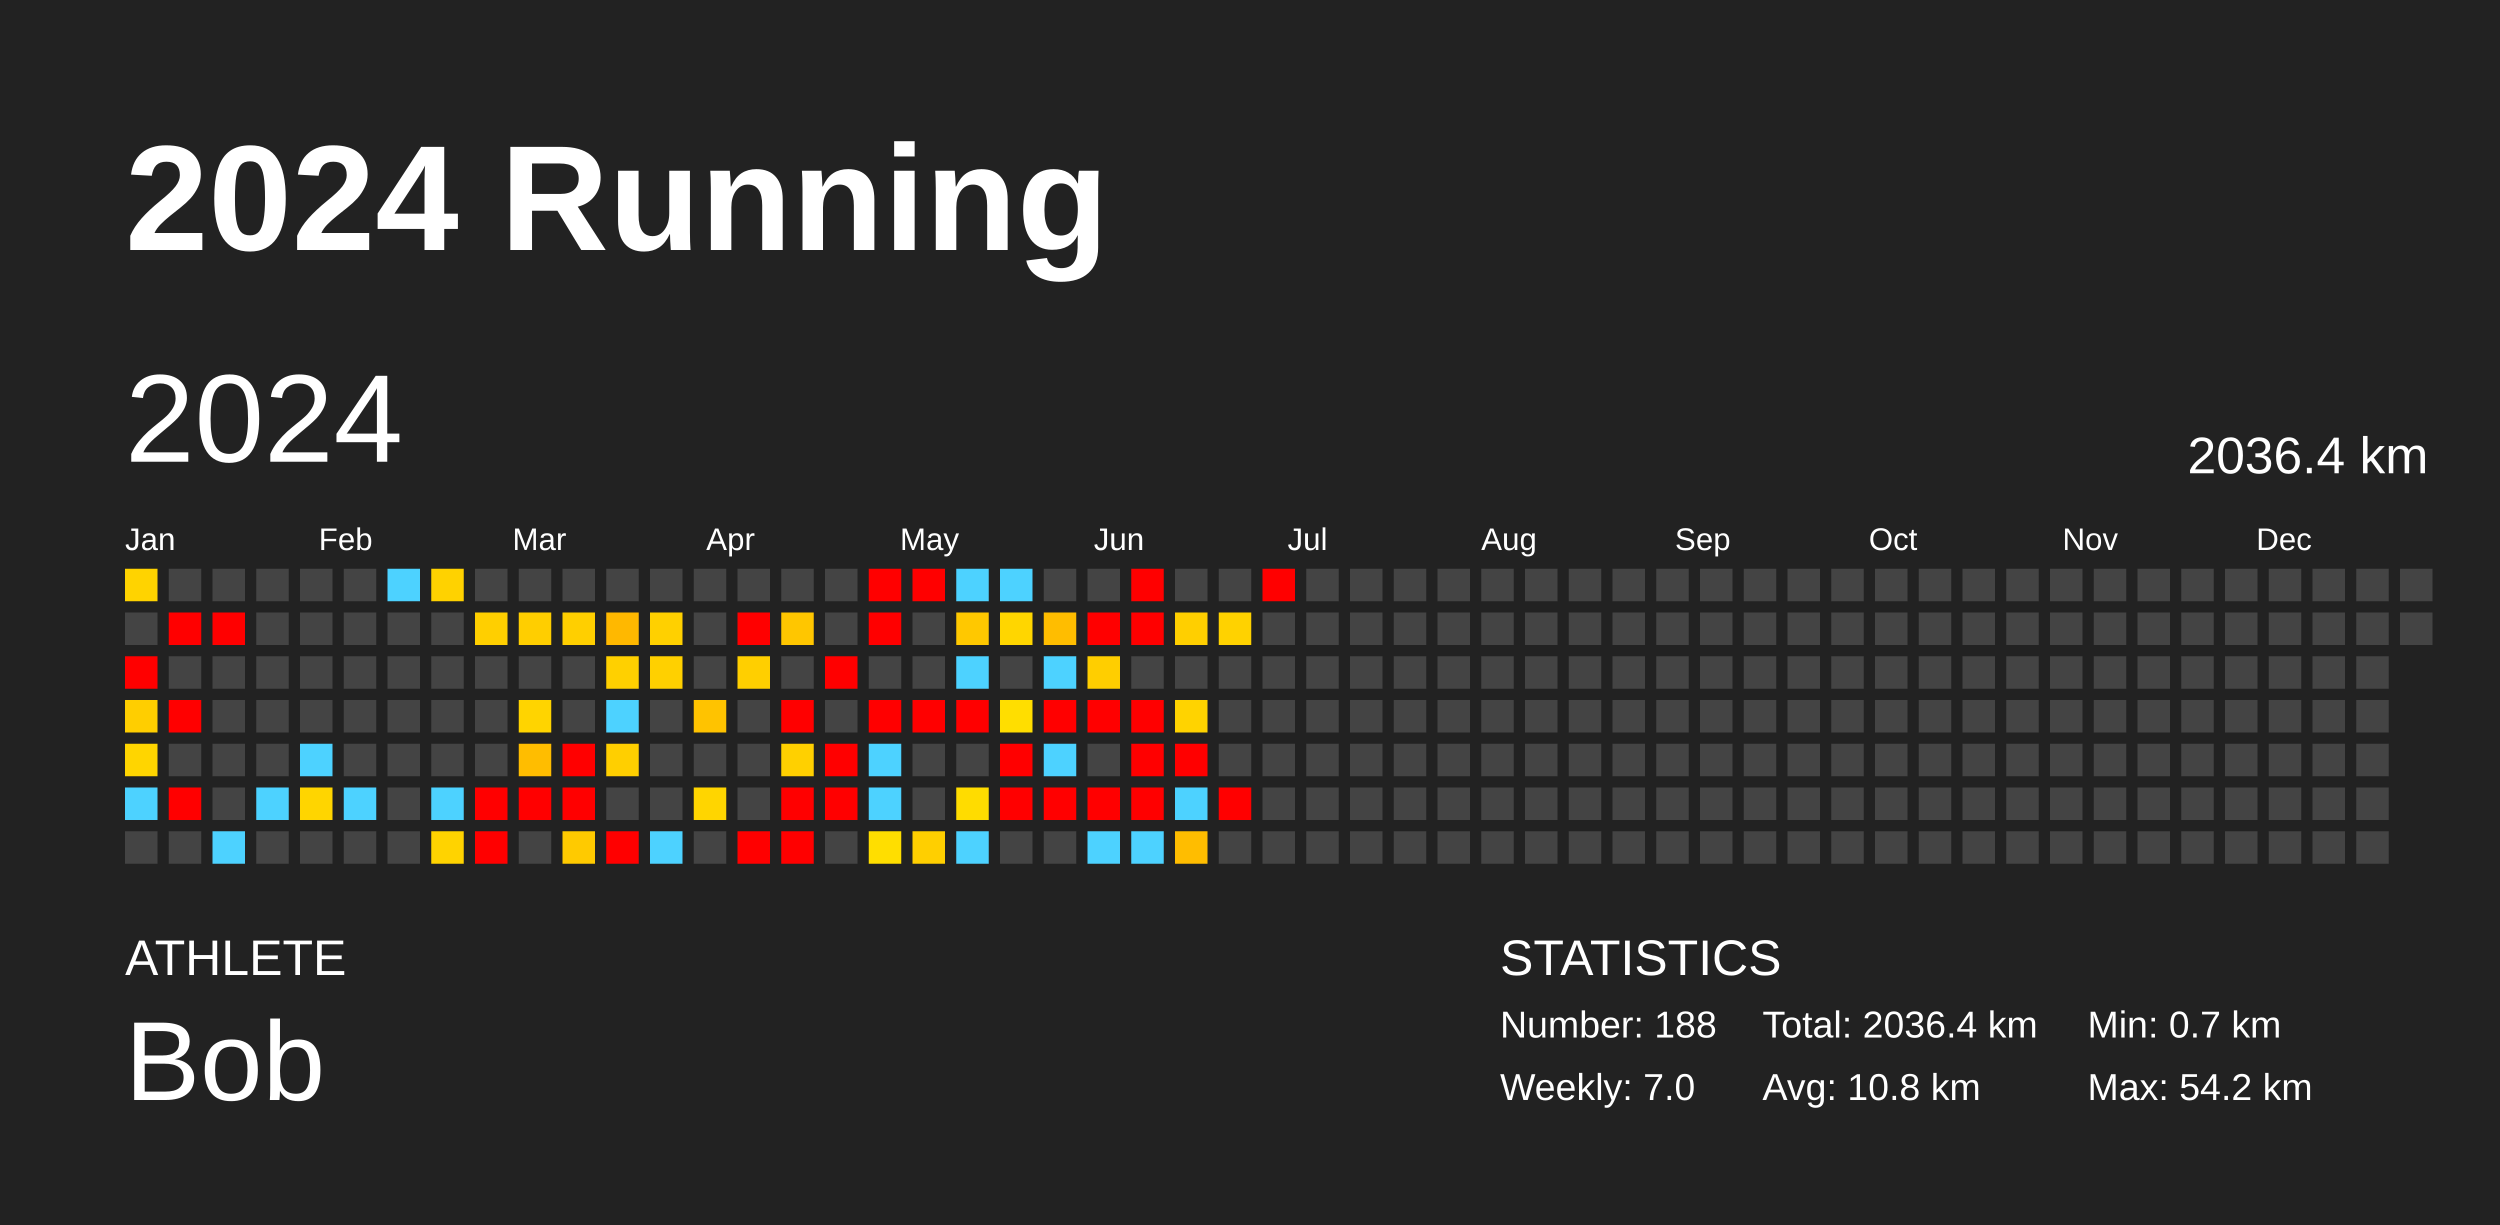
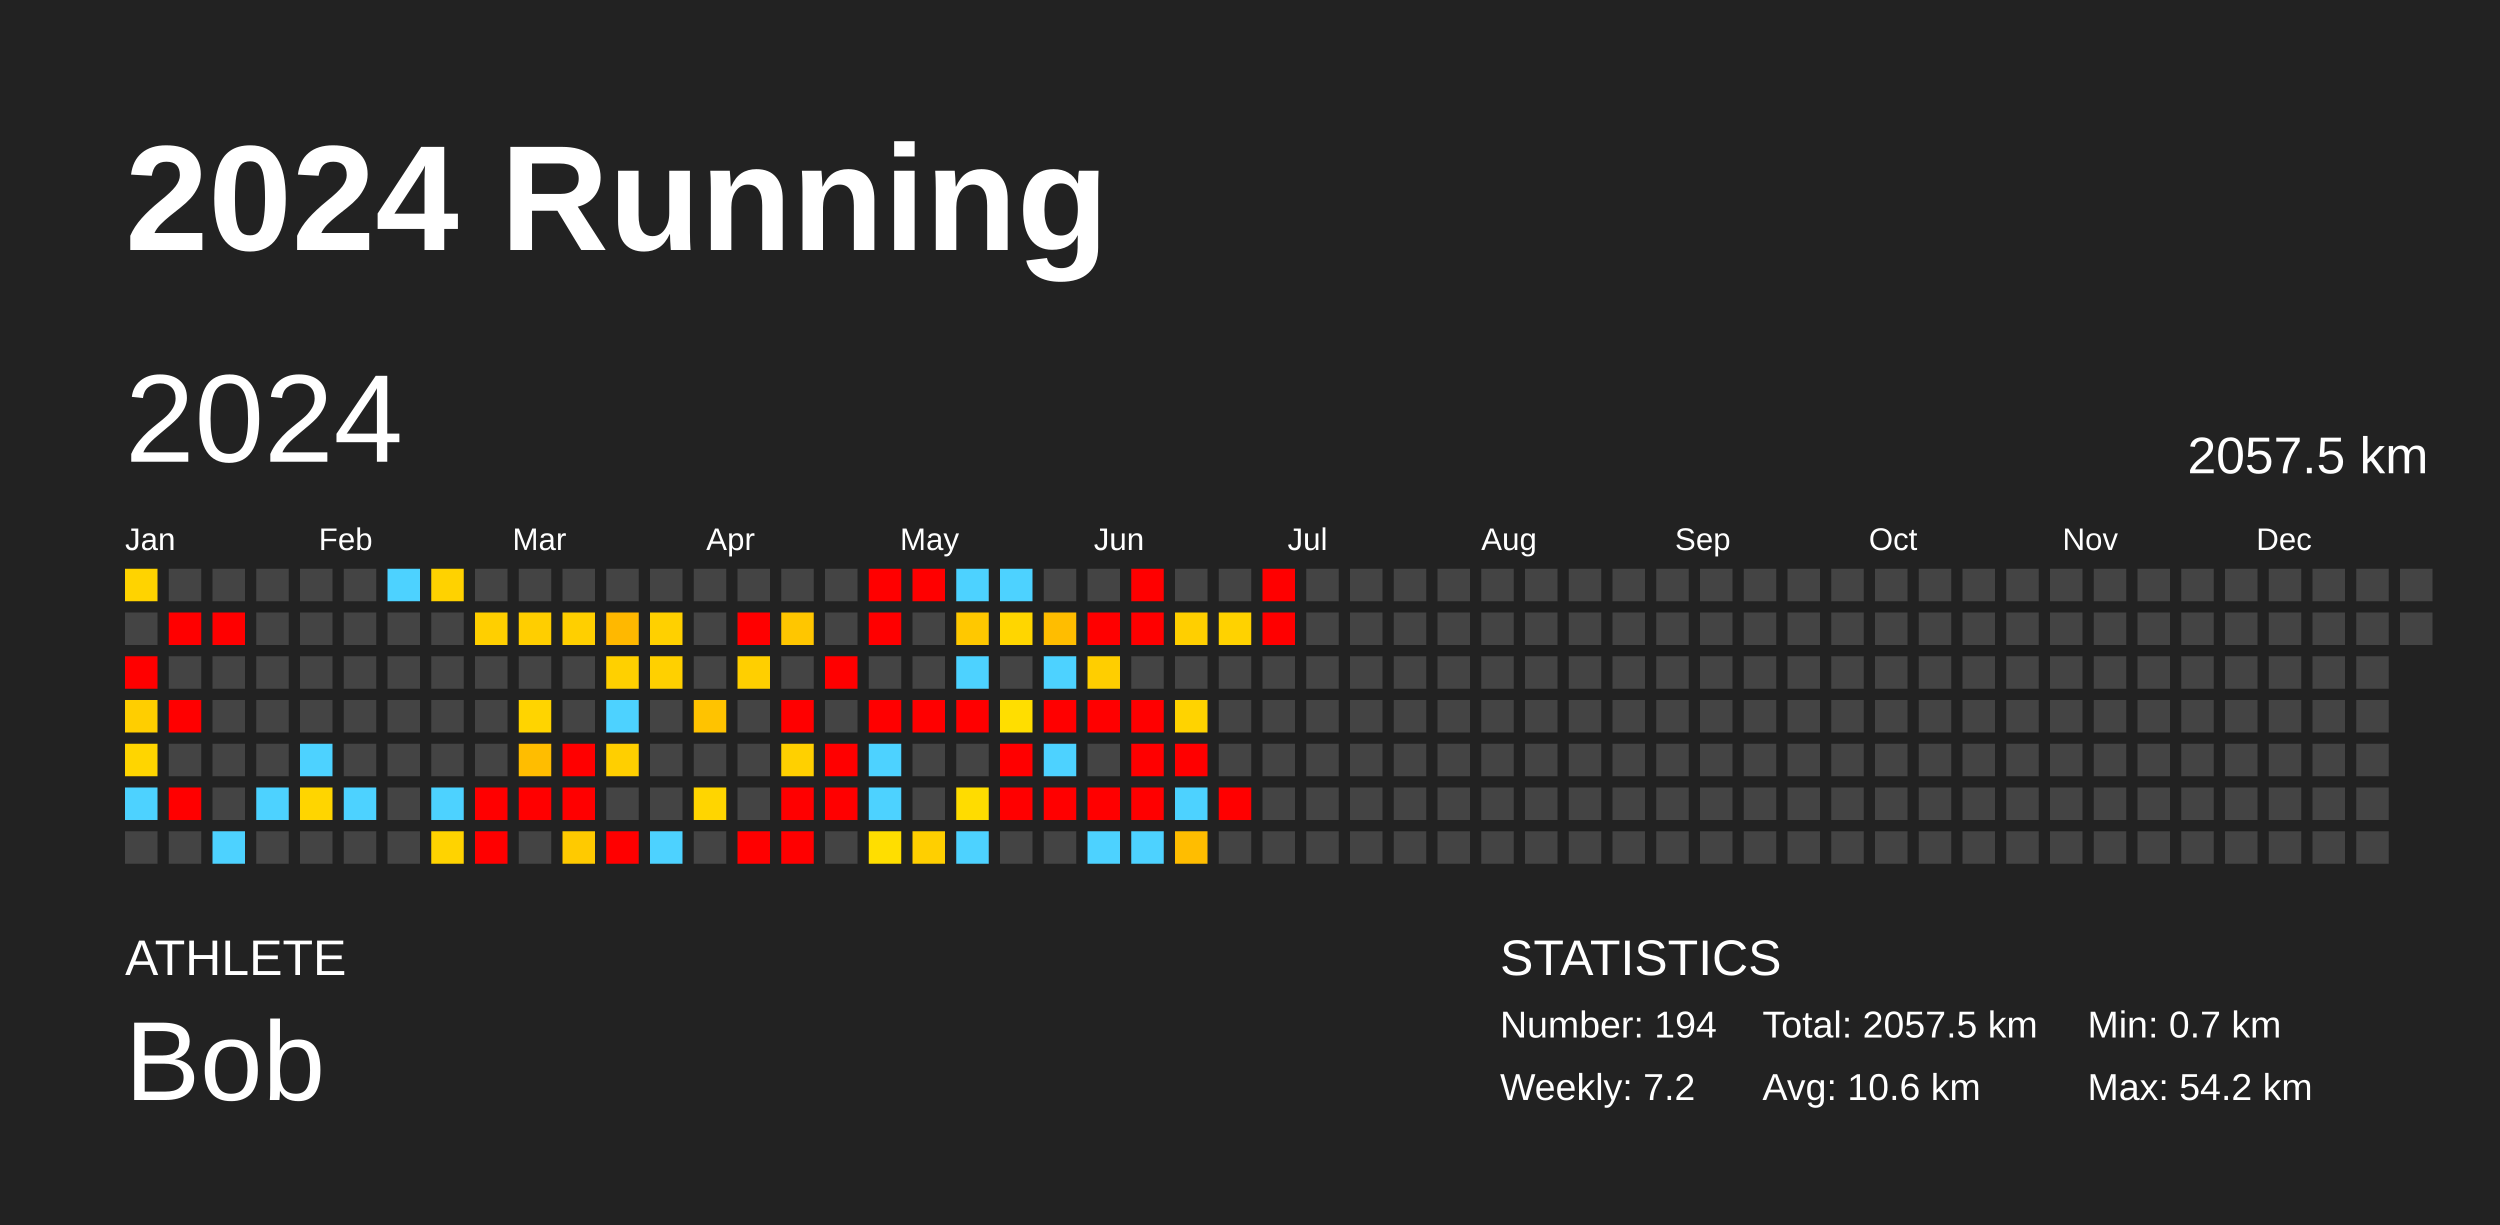
<svg xmlns="http://www.w3.org/2000/svg" baseProfile="full" height="98mm" version="1.1" viewBox="0,0,200,98" width="200mm">
  <defs />
  <rect fill="#222222" height="98" width="200" x="0" y="0" />
  <text fill="#FFFFFF" style="font-size:12px; font-family:Arial; font-weight:bold;" x="10" y="20">2024 Running</text>
  <text fill="#FFFFFF" style="font-size:4px; font-family:Arial" x="10" y="78">ATHLETE</text>
  <text fill="#FFFFFF" style="font-size:9px; font-family:Arial" x="10" y="88">Bob</text>
  <text fill="#FFFFFF" style="font-size:4px; font-family:Arial" x="120" y="78">STATISTICS</text>
-   <text fill="#FFFFFF" style="font-size:3px; font-family:Arial" x="120" y="83">Number: 188</text>
-   <text fill="#FFFFFF" style="font-size:3px; font-family:Arial" x="120" y="88">Weekly: 7.0</text>
-   <text fill="#FFFFFF" style="font-size:3px; font-family:Arial" x="141" y="83">Total: 2036.4 km</text>
-   <text fill="#FFFFFF" style="font-size:3px; font-family:Arial" x="141" y="88">Avg: 10.8 km</text>
+   <text fill="#FFFFFF" style="font-size:3px; font-family:Arial" x="120" y="83">Number: 194</text>
+   <text fill="#FFFFFF" style="font-size:3px; font-family:Arial" x="120" y="88">Weekly: 7.2</text>
+   <text fill="#FFFFFF" style="font-size:3px; font-family:Arial" x="141" y="83">Total: 2057.5 km</text>
+   <text fill="#FFFFFF" style="font-size:3px; font-family:Arial" x="141" y="88">Avg: 10.6 km</text>
  <text fill="#FFFFFF" style="font-size:3px; font-family:Arial" x="167" y="83">Min: 0.7 km</text>
  <text fill="#FFFFFF" style="font-size:3px; font-family:Arial" x="167" y="88">Max: 54.2 km</text>
  <text dominant-baseline="hanging" fill="#FFFFFF" style="font-size:10.0px; font-family:Arial;" x="10" y="30">2024</text>
-   <text dominant-baseline="hanging" fill="#FFFFFF" style="font-size:4.125px; font-family:Arial;" x="175" y="35">2036.4 km</text>
+   <text dominant-baseline="hanging" fill="#FFFFFF" style="font-size:4.125px; font-family:Arial;" x="175" y="35">2057.5 km</text>
  <text fill="#FFFFFF" style="font-size:2.5px; font-family:Arial" x="10.0" y="44">Jan</text>
  <text fill="#FFFFFF" style="font-size:2.5px; font-family:Arial" x="25.5" y="44">Feb</text>
  <text fill="#FFFFFF" style="font-size:2.5px; font-family:Arial" x="41.0" y="44">Mar</text>
  <text fill="#FFFFFF" style="font-size:2.5px; font-family:Arial" x="56.5" y="44">Apr</text>
  <text fill="#FFFFFF" style="font-size:2.5px; font-family:Arial" x="72.0" y="44">May</text>
  <text fill="#FFFFFF" style="font-size:2.5px; font-family:Arial" x="87.5" y="44">Jun</text>
  <text fill="#FFFFFF" style="font-size:2.5px; font-family:Arial" x="103.0" y="44">Jul</text>
  <text fill="#FFFFFF" style="font-size:2.5px; font-family:Arial" x="118.5" y="44">Aug</text>
  <text fill="#FFFFFF" style="font-size:2.5px; font-family:Arial" x="134.0" y="44">Sep</text>
  <text fill="#FFFFFF" style="font-size:2.5px; font-family:Arial" x="149.5" y="44">Oct</text>
  <text fill="#FFFFFF" style="font-size:2.5px; font-family:Arial" x="165.0" y="44">Nov</text>
  <text fill="#FFFFFF" style="font-size:2.5px; font-family:Arial" x="180.5" y="44">Dec</text>
  <rect fill="#ffd300" height="2.6" width="2.6" x="10.0" y="45.5" />
  <rect fill="#444444" height="2.6" width="2.6" x="10.0" y="49.0" />
  <rect fill="red" height="2.6" width="2.6" x="10.0" y="52.5" />
  <rect fill="#ffce00" height="2.6" width="2.6" x="10.0" y="56.0" />
  <rect fill="#ffd500" height="2.6" width="2.6" x="10.0" y="59.5" />
  <rect fill="#4dd2ff" height="2.6" width="2.6" x="10.0" y="63.0" />
  <rect fill="#444444" height="2.6" width="2.6" x="10.0" y="66.5" />
  <rect fill="#444444" height="2.6" width="2.6" x="13.5" y="45.5" />
  <rect fill="red" height="2.6" width="2.6" x="13.5" y="49.0" />
  <rect fill="#444444" height="2.6" width="2.6" x="13.5" y="52.5" />
  <rect fill="red" height="2.6" width="2.6" x="13.5" y="56.0" />
  <rect fill="#444444" height="2.6" width="2.6" x="13.5" y="59.5" />
  <rect fill="red" height="2.6" width="2.6" x="13.5" y="63.0" />
  <rect fill="#444444" height="2.6" width="2.6" x="13.5" y="66.5" />
  <rect fill="#444444" height="2.6" width="2.6" x="17.0" y="45.5" />
  <rect fill="red" height="2.6" width="2.6" x="17.0" y="49.0" />
  <rect fill="#444444" height="2.6" width="2.6" x="17.0" y="52.5" />
  <rect fill="#444444" height="2.6" width="2.6" x="17.0" y="56.0" />
  <rect fill="#444444" height="2.6" width="2.6" x="17.0" y="59.5" />
  <rect fill="#444444" height="2.6" width="2.6" x="17.0" y="63.0" />
  <rect fill="#4dd2ff" height="2.6" width="2.6" x="17.0" y="66.5" />
  <rect fill="#444444" height="2.6" width="2.6" x="20.5" y="45.5" />
  <rect fill="#444444" height="2.6" width="2.6" x="20.5" y="49.0" />
  <rect fill="#444444" height="2.6" width="2.6" x="20.5" y="52.5" />
  <rect fill="#444444" height="2.6" width="2.6" x="20.5" y="56.0" />
  <rect fill="#444444" height="2.6" width="2.6" x="20.5" y="59.5" />
  <rect fill="#4dd2ff" height="2.6" width="2.6" x="20.5" y="63.0" />
  <rect fill="#444444" height="2.6" width="2.6" x="20.5" y="66.5" />
  <rect fill="#444444" height="2.6" width="2.6" x="24.0" y="45.5" />
  <rect fill="#444444" height="2.6" width="2.6" x="24.0" y="49.0" />
  <rect fill="#444444" height="2.6" width="2.6" x="24.0" y="52.5" />
  <rect fill="#444444" height="2.6" width="2.6" x="24.0" y="56.0" />
  <rect fill="#4dd2ff" height="2.6" width="2.6" x="24.0" y="59.5" />
  <rect fill="#ffd500" height="2.6" width="2.6" x="24.0" y="63.0" />
  <rect fill="#444444" height="2.6" width="2.6" x="24.0" y="66.5" />
  <rect fill="#444444" height="2.6" width="2.6" x="27.5" y="45.5" />
  <rect fill="#444444" height="2.6" width="2.6" x="27.5" y="49.0" />
  <rect fill="#444444" height="2.6" width="2.6" x="27.5" y="52.5" />
  <rect fill="#444444" height="2.6" width="2.6" x="27.5" y="56.0" />
  <rect fill="#444444" height="2.6" width="2.6" x="27.5" y="59.5" />
  <rect fill="#4dd2ff" height="2.6" width="2.6" x="27.5" y="63.0" />
  <rect fill="#444444" height="2.6" width="2.6" x="27.5" y="66.5" />
  <rect fill="#4dd2ff" height="2.6" width="2.6" x="31.0" y="45.5" />
  <rect fill="#444444" height="2.6" width="2.6" x="31.0" y="49.0" />
  <rect fill="#444444" height="2.6" width="2.6" x="31.0" y="52.5" />
  <rect fill="#444444" height="2.6" width="2.6" x="31.0" y="56.0" />
  <rect fill="#444444" height="2.6" width="2.6" x="31.0" y="59.5" />
  <rect fill="#444444" height="2.6" width="2.6" x="31.0" y="63.0" />
  <rect fill="#444444" height="2.6" width="2.6" x="31.0" y="66.5" />
  <rect fill="#ffd200" height="2.6" width="2.6" x="34.5" y="45.5" />
  <rect fill="#444444" height="2.6" width="2.6" x="34.5" y="49.0" />
  <rect fill="#444444" height="2.6" width="2.6" x="34.5" y="52.5" />
  <rect fill="#444444" height="2.6" width="2.6" x="34.5" y="56.0" />
  <rect fill="#444444" height="2.6" width="2.6" x="34.5" y="59.5" />
  <rect fill="#4dd2ff" height="2.6" width="2.6" x="34.5" y="63.0" />
  <rect fill="#ffd300" height="2.6" width="2.6" x="34.5" y="66.5" />
  <rect fill="#444444" height="2.6" width="2.6" x="38.0" y="45.5" />
  <rect fill="#ffcf00" height="2.6" width="2.6" x="38.0" y="49.0" />
  <rect fill="#444444" height="2.6" width="2.6" x="38.0" y="52.5" />
  <rect fill="#444444" height="2.6" width="2.6" x="38.0" y="56.0" />
  <rect fill="#444444" height="2.6" width="2.6" x="38.0" y="59.5" />
  <rect fill="red" height="2.6" width="2.6" x="38.0" y="63.0" />
  <rect fill="red" height="2.6" width="2.6" x="38.0" y="66.5" />
  <rect fill="#444444" height="2.6" width="2.6" x="41.5" y="45.5" />
  <rect fill="#ffce00" height="2.6" width="2.6" x="41.5" y="49.0" />
  <rect fill="#444444" height="2.6" width="2.6" x="41.5" y="52.5" />
  <rect fill="#ffd400" height="2.6" width="2.6" x="41.5" y="56.0" />
  <rect fill="#ffbd00" height="2.6" width="2.6" x="41.5" y="59.5" />
  <rect fill="red" height="2.6" width="2.6" x="41.5" y="63.0" />
  <rect fill="#444444" height="2.6" width="2.6" x="41.5" y="66.5" />
  <rect fill="#444444" height="2.6" width="2.6" x="45.0" y="45.5" />
  <rect fill="#ffcf00" height="2.6" width="2.6" x="45.0" y="49.0" />
  <rect fill="#444444" height="2.6" width="2.6" x="45.0" y="52.5" />
  <rect fill="#444444" height="2.6" width="2.6" x="45.0" y="56.0" />
  <rect fill="red" height="2.6" width="2.6" x="45.0" y="59.5" />
  <rect fill="red" height="2.6" width="2.6" x="45.0" y="63.0" />
  <rect fill="#ffca00" height="2.6" width="2.6" x="45.0" y="66.5" />
  <rect fill="#444444" height="2.6" width="2.6" x="48.5" y="45.5" />
  <rect fill="#ffb800" height="2.6" width="2.6" x="48.5" y="49.0" />
  <rect fill="#ffd000" height="2.6" width="2.6" x="48.5" y="52.5" />
  <rect fill="#4dd2ff" height="2.6" width="2.6" x="48.5" y="56.0" />
  <rect fill="#ffcf00" height="2.6" width="2.6" x="48.5" y="59.5" />
  <rect fill="#444444" height="2.6" width="2.6" x="48.5" y="63.0" />
  <rect fill="red" height="2.6" width="2.6" x="48.5" y="66.5" />
  <rect fill="#444444" height="2.6" width="2.6" x="52.0" y="45.5" />
  <rect fill="#ffd000" height="2.6" width="2.6" x="52.0" y="49.0" />
  <rect fill="#ffd000" height="2.6" width="2.6" x="52.0" y="52.5" />
  <rect fill="#444444" height="2.6" width="2.6" x="52.0" y="56.0" />
  <rect fill="#444444" height="2.6" width="2.6" x="52.0" y="59.5" />
  <rect fill="#444444" height="2.6" width="2.6" x="52.0" y="63.0" />
  <rect fill="#4dd2ff" height="2.6" width="2.6" x="52.0" y="66.5" />
  <rect fill="#444444" height="2.6" width="2.6" x="55.5" y="45.5" />
  <rect fill="#444444" height="2.6" width="2.6" x="55.5" y="49.0" />
  <rect fill="#444444" height="2.6" width="2.6" x="55.5" y="52.5" />
  <rect fill="#ffc300" height="2.6" width="2.6" x="55.5" y="56.0" />
  <rect fill="#444444" height="2.6" width="2.6" x="55.5" y="59.5" />
  <rect fill="#ffd500" height="2.6" width="2.6" x="55.5" y="63.0" />
  <rect fill="#444444" height="2.6" width="2.6" x="55.5" y="66.5" />
  <rect fill="#444444" height="2.6" width="2.6" x="59.0" y="45.5" />
  <rect fill="red" height="2.6" width="2.6" x="59.0" y="49.0" />
  <rect fill="#ffcf00" height="2.6" width="2.6" x="59.0" y="52.5" />
  <rect fill="#444444" height="2.6" width="2.6" x="59.0" y="56.0" />
  <rect fill="#444444" height="2.6" width="2.6" x="59.0" y="59.5" />
  <rect fill="#444444" height="2.6" width="2.6" x="59.0" y="63.0" />
  <rect fill="red" height="2.6" width="2.6" x="59.0" y="66.5" />
  <rect fill="#444444" height="2.6" width="2.6" x="62.5" y="45.5" />
  <rect fill="#ffc600" height="2.6" width="2.6" x="62.5" y="49.0" />
  <rect fill="#444444" height="2.6" width="2.6" x="62.5" y="52.5" />
  <rect fill="red" height="2.6" width="2.6" x="62.5" y="56.0" />
  <rect fill="#ffd000" height="2.6" width="2.6" x="62.5" y="59.5" />
  <rect fill="red" height="2.6" width="2.6" x="62.5" y="63.0" />
  <rect fill="red" height="2.6" width="2.6" x="62.5" y="66.5" />
  <rect fill="#444444" height="2.6" width="2.6" x="66.0" y="45.5" />
  <rect fill="#444444" height="2.6" width="2.6" x="66.0" y="49.0" />
  <rect fill="red" height="2.6" width="2.6" x="66.0" y="52.5" />
  <rect fill="#444444" height="2.6" width="2.6" x="66.0" y="56.0" />
  <rect fill="red" height="2.6" width="2.6" x="66.0" y="59.5" />
  <rect fill="red" height="2.6" width="2.6" x="66.0" y="63.0" />
  <rect fill="#444444" height="2.6" width="2.6" x="66.0" y="66.5" />
  <rect fill="red" height="2.6" width="2.6" x="69.5" y="45.5" />
  <rect fill="red" height="2.6" width="2.6" x="69.5" y="49.0" />
  <rect fill="#444444" height="2.6" width="2.6" x="69.5" y="52.5" />
  <rect fill="red" height="2.6" width="2.6" x="69.5" y="56.0" />
  <rect fill="#4dd2ff" height="2.6" width="2.6" x="69.5" y="59.5" />
  <rect fill="#4dd2ff" height="2.6" width="2.6" x="69.5" y="63.0" />
  <rect fill="#ffde00" height="2.6" width="2.6" x="69.5" y="66.5" />
  <rect fill="red" height="2.6" width="2.6" x="73.0" y="45.5" />
  <rect fill="#444444" height="2.6" width="2.6" x="73.0" y="49.0" />
  <rect fill="#444444" height="2.6" width="2.6" x="73.0" y="52.5" />
  <rect fill="red" height="2.6" width="2.6" x="73.0" y="56.0" />
  <rect fill="#444444" height="2.6" width="2.6" x="73.0" y="59.5" />
  <rect fill="#444444" height="2.6" width="2.6" x="73.0" y="63.0" />
  <rect fill="#ffcf00" height="2.6" width="2.6" x="73.0" y="66.5" />
  <rect fill="#4dd2ff" height="2.6" width="2.6" x="76.5" y="45.5" />
  <rect fill="#ffc800" height="2.6" width="2.6" x="76.5" y="49.0" />
  <rect fill="#4dd2ff" height="2.6" width="2.6" x="76.5" y="52.5" />
  <rect fill="red" height="2.6" width="2.6" x="76.5" y="56.0" />
  <rect fill="#444444" height="2.6" width="2.6" x="76.5" y="59.5" />
  <rect fill="#ffdc00" height="2.6" width="2.6" x="76.5" y="63.0" />
  <rect fill="#4dd2ff" height="2.6" width="2.6" x="76.5" y="66.5" />
  <rect fill="#4dd2ff" height="2.6" width="2.6" x="80.0" y="45.5" />
  <rect fill="#ffd600" height="2.6" width="2.6" x="80.0" y="49.0" />
  <rect fill="#444444" height="2.6" width="2.6" x="80.0" y="52.5" />
  <rect fill="#ffde00" height="2.6" width="2.6" x="80.0" y="56.0" />
  <rect fill="red" height="2.6" width="2.6" x="80.0" y="59.5" />
  <rect fill="red" height="2.6" width="2.6" x="80.0" y="63.0" />
  <rect fill="#444444" height="2.6" width="2.6" x="80.0" y="66.5" />
  <rect fill="#444444" height="2.6" width="2.6" x="83.5" y="45.5" />
  <rect fill="#ffbd00" height="2.6" width="2.6" x="83.5" y="49.0" />
  <rect fill="#4dd2ff" height="2.6" width="2.6" x="83.5" y="52.5" />
  <rect fill="red" height="2.6" width="2.6" x="83.5" y="56.0" />
  <rect fill="#4dd2ff" height="2.6" width="2.6" x="83.5" y="59.5" />
  <rect fill="red" height="2.6" width="2.6" x="83.5" y="63.0" />
  <rect fill="#444444" height="2.6" width="2.6" x="83.5" y="66.5" />
  <rect fill="#444444" height="2.6" width="2.6" x="87.0" y="45.5" />
  <rect fill="red" height="2.6" width="2.6" x="87.0" y="49.0" />
  <rect fill="#ffce00" height="2.6" width="2.6" x="87.0" y="52.5" />
  <rect fill="red" height="2.6" width="2.6" x="87.0" y="56.0" />
  <rect fill="#444444" height="2.6" width="2.6" x="87.0" y="59.5" />
  <rect fill="red" height="2.6" width="2.6" x="87.0" y="63.0" />
  <rect fill="#4dd2ff" height="2.6" width="2.6" x="87.0" y="66.5" />
  <rect fill="red" height="2.6" width="2.6" x="90.5" y="45.5" />
  <rect fill="red" height="2.6" width="2.6" x="90.5" y="49.0" />
  <rect fill="#444444" height="2.6" width="2.6" x="90.5" y="52.5" />
  <rect fill="red" height="2.6" width="2.6" x="90.5" y="56.0" />
  <rect fill="red" height="2.6" width="2.6" x="90.5" y="59.5" />
  <rect fill="red" height="2.6" width="2.6" x="90.5" y="63.0" />
  <rect fill="#4dd2ff" height="2.6" width="2.6" x="90.5" y="66.5" />
  <rect fill="#444444" height="2.6" width="2.6" x="94.0" y="45.5" />
  <rect fill="#ffcf00" height="2.6" width="2.6" x="94.0" y="49.0" />
  <rect fill="#444444" height="2.6" width="2.6" x="94.0" y="52.5" />
  <rect fill="#ffd300" height="2.6" width="2.6" x="94.0" y="56.0" />
  <rect fill="red" height="2.6" width="2.6" x="94.0" y="59.5" />
  <rect fill="#4dd2ff" height="2.6" width="2.6" x="94.0" y="63.0" />
  <rect fill="#ffbd00" height="2.6" width="2.6" x="94.0" y="66.5" />
  <rect fill="#444444" height="2.6" width="2.6" x="97.5" y="45.5" />
  <rect fill="#ffd200" height="2.6" width="2.6" x="97.5" y="49.0" />
  <rect fill="#444444" height="2.6" width="2.6" x="97.5" y="52.5" />
  <rect fill="#444444" height="2.6" width="2.6" x="97.5" y="56.0" />
  <rect fill="#444444" height="2.6" width="2.6" x="97.5" y="59.5" />
  <rect fill="red" height="2.6" width="2.6" x="97.5" y="63.0" />
  <rect fill="#444444" height="2.6" width="2.6" x="97.5" y="66.5" />
  <rect fill="red" height="2.6" width="2.6" x="101.0" y="45.5" />
-   <rect fill="#444444" height="2.6" width="2.6" x="101.0" y="49.0" />
+   <rect fill="red" height="2.6" width="2.6" x="101.0" y="49.0" />
  <rect fill="#444444" height="2.6" width="2.6" x="101.0" y="52.5" />
  <rect fill="#444444" height="2.6" width="2.6" x="101.0" y="56.0" />
  <rect fill="#444444" height="2.6" width="2.6" x="101.0" y="59.5" />
  <rect fill="#444444" height="2.6" width="2.6" x="101.0" y="63.0" />
  <rect fill="#444444" height="2.6" width="2.6" x="101.0" y="66.5" />
  <rect fill="#444444" height="2.6" width="2.6" x="104.5" y="45.5" />
  <rect fill="#444444" height="2.6" width="2.6" x="104.5" y="49.0" />
  <rect fill="#444444" height="2.6" width="2.6" x="104.5" y="52.5" />
  <rect fill="#444444" height="2.6" width="2.6" x="104.5" y="56.0" />
  <rect fill="#444444" height="2.6" width="2.6" x="104.5" y="59.5" />
  <rect fill="#444444" height="2.6" width="2.6" x="104.5" y="63.0" />
  <rect fill="#444444" height="2.6" width="2.6" x="104.5" y="66.5" />
  <rect fill="#444444" height="2.6" width="2.6" x="108.0" y="45.5" />
  <rect fill="#444444" height="2.6" width="2.6" x="108.0" y="49.0" />
  <rect fill="#444444" height="2.6" width="2.6" x="108.0" y="52.5" />
  <rect fill="#444444" height="2.6" width="2.6" x="108.0" y="56.0" />
  <rect fill="#444444" height="2.6" width="2.6" x="108.0" y="59.5" />
  <rect fill="#444444" height="2.6" width="2.6" x="108.0" y="63.0" />
  <rect fill="#444444" height="2.6" width="2.6" x="108.0" y="66.5" />
  <rect fill="#444444" height="2.6" width="2.6" x="111.5" y="45.5" />
  <rect fill="#444444" height="2.6" width="2.6" x="111.5" y="49.0" />
  <rect fill="#444444" height="2.6" width="2.6" x="111.5" y="52.5" />
  <rect fill="#444444" height="2.6" width="2.6" x="111.5" y="56.0" />
  <rect fill="#444444" height="2.6" width="2.6" x="111.5" y="59.5" />
  <rect fill="#444444" height="2.6" width="2.6" x="111.5" y="63.0" />
  <rect fill="#444444" height="2.6" width="2.6" x="111.5" y="66.5" />
  <rect fill="#444444" height="2.6" width="2.6" x="115.0" y="45.5" />
  <rect fill="#444444" height="2.6" width="2.6" x="115.0" y="49.0" />
  <rect fill="#444444" height="2.6" width="2.6" x="115.0" y="52.5" />
  <rect fill="#444444" height="2.6" width="2.6" x="115.0" y="56.0" />
  <rect fill="#444444" height="2.6" width="2.6" x="115.0" y="59.5" />
  <rect fill="#444444" height="2.6" width="2.6" x="115.0" y="63.0" />
  <rect fill="#444444" height="2.6" width="2.6" x="115.0" y="66.5" />
  <rect fill="#444444" height="2.6" width="2.6" x="118.5" y="45.5" />
  <rect fill="#444444" height="2.6" width="2.6" x="118.5" y="49.0" />
  <rect fill="#444444" height="2.6" width="2.6" x="118.5" y="52.5" />
  <rect fill="#444444" height="2.6" width="2.6" x="118.5" y="56.0" />
  <rect fill="#444444" height="2.6" width="2.6" x="118.5" y="59.5" />
  <rect fill="#444444" height="2.6" width="2.6" x="118.5" y="63.0" />
  <rect fill="#444444" height="2.6" width="2.6" x="118.5" y="66.5" />
  <rect fill="#444444" height="2.6" width="2.6" x="122.0" y="45.5" />
  <rect fill="#444444" height="2.6" width="2.6" x="122.0" y="49.0" />
  <rect fill="#444444" height="2.6" width="2.6" x="122.0" y="52.5" />
  <rect fill="#444444" height="2.6" width="2.6" x="122.0" y="56.0" />
  <rect fill="#444444" height="2.6" width="2.6" x="122.0" y="59.5" />
  <rect fill="#444444" height="2.6" width="2.6" x="122.0" y="63.0" />
  <rect fill="#444444" height="2.6" width="2.6" x="122.0" y="66.5" />
  <rect fill="#444444" height="2.6" width="2.6" x="125.5" y="45.5" />
  <rect fill="#444444" height="2.6" width="2.6" x="125.5" y="49.0" />
  <rect fill="#444444" height="2.6" width="2.6" x="125.5" y="52.5" />
  <rect fill="#444444" height="2.6" width="2.6" x="125.5" y="56.0" />
  <rect fill="#444444" height="2.6" width="2.6" x="125.5" y="59.5" />
  <rect fill="#444444" height="2.6" width="2.6" x="125.5" y="63.0" />
  <rect fill="#444444" height="2.6" width="2.6" x="125.5" y="66.5" />
  <rect fill="#444444" height="2.6" width="2.6" x="129.0" y="45.5" />
  <rect fill="#444444" height="2.6" width="2.6" x="129.0" y="49.0" />
  <rect fill="#444444" height="2.6" width="2.6" x="129.0" y="52.5" />
  <rect fill="#444444" height="2.6" width="2.6" x="129.0" y="56.0" />
  <rect fill="#444444" height="2.6" width="2.6" x="129.0" y="59.5" />
  <rect fill="#444444" height="2.6" width="2.6" x="129.0" y="63.0" />
  <rect fill="#444444" height="2.6" width="2.6" x="129.0" y="66.5" />
  <rect fill="#444444" height="2.6" width="2.6" x="132.5" y="45.5" />
  <rect fill="#444444" height="2.6" width="2.6" x="132.5" y="49.0" />
  <rect fill="#444444" height="2.6" width="2.6" x="132.5" y="52.5" />
  <rect fill="#444444" height="2.6" width="2.6" x="132.5" y="56.0" />
  <rect fill="#444444" height="2.6" width="2.6" x="132.5" y="59.5" />
  <rect fill="#444444" height="2.6" width="2.6" x="132.5" y="63.0" />
  <rect fill="#444444" height="2.6" width="2.6" x="132.5" y="66.5" />
  <rect fill="#444444" height="2.6" width="2.6" x="136.0" y="45.5" />
  <rect fill="#444444" height="2.6" width="2.6" x="136.0" y="49.0" />
  <rect fill="#444444" height="2.6" width="2.6" x="136.0" y="52.5" />
  <rect fill="#444444" height="2.6" width="2.6" x="136.0" y="56.0" />
  <rect fill="#444444" height="2.6" width="2.6" x="136.0" y="59.5" />
  <rect fill="#444444" height="2.6" width="2.6" x="136.0" y="63.0" />
  <rect fill="#444444" height="2.6" width="2.6" x="136.0" y="66.5" />
  <rect fill="#444444" height="2.6" width="2.6" x="139.5" y="45.5" />
  <rect fill="#444444" height="2.6" width="2.6" x="139.5" y="49.0" />
  <rect fill="#444444" height="2.6" width="2.6" x="139.5" y="52.5" />
  <rect fill="#444444" height="2.6" width="2.6" x="139.5" y="56.0" />
  <rect fill="#444444" height="2.6" width="2.6" x="139.5" y="59.5" />
  <rect fill="#444444" height="2.6" width="2.6" x="139.5" y="63.0" />
  <rect fill="#444444" height="2.6" width="2.6" x="139.5" y="66.5" />
  <rect fill="#444444" height="2.6" width="2.6" x="143.0" y="45.5" />
  <rect fill="#444444" height="2.6" width="2.6" x="143.0" y="49.0" />
  <rect fill="#444444" height="2.6" width="2.6" x="143.0" y="52.5" />
  <rect fill="#444444" height="2.6" width="2.6" x="143.0" y="56.0" />
  <rect fill="#444444" height="2.6" width="2.6" x="143.0" y="59.5" />
  <rect fill="#444444" height="2.6" width="2.6" x="143.0" y="63.0" />
  <rect fill="#444444" height="2.6" width="2.6" x="143.0" y="66.5" />
  <rect fill="#444444" height="2.6" width="2.6" x="146.5" y="45.5" />
  <rect fill="#444444" height="2.6" width="2.6" x="146.5" y="49.0" />
  <rect fill="#444444" height="2.6" width="2.6" x="146.5" y="52.5" />
  <rect fill="#444444" height="2.6" width="2.6" x="146.5" y="56.0" />
  <rect fill="#444444" height="2.6" width="2.6" x="146.5" y="59.5" />
  <rect fill="#444444" height="2.6" width="2.6" x="146.5" y="63.0" />
  <rect fill="#444444" height="2.6" width="2.6" x="146.5" y="66.5" />
  <rect fill="#444444" height="2.6" width="2.6" x="150.0" y="45.5" />
  <rect fill="#444444" height="2.6" width="2.6" x="150.0" y="49.0" />
  <rect fill="#444444" height="2.6" width="2.6" x="150.0" y="52.5" />
  <rect fill="#444444" height="2.6" width="2.6" x="150.0" y="56.0" />
  <rect fill="#444444" height="2.6" width="2.6" x="150.0" y="59.5" />
  <rect fill="#444444" height="2.6" width="2.6" x="150.0" y="63.0" />
  <rect fill="#444444" height="2.6" width="2.6" x="150.0" y="66.5" />
  <rect fill="#444444" height="2.6" width="2.6" x="153.5" y="45.5" />
  <rect fill="#444444" height="2.6" width="2.6" x="153.5" y="49.0" />
  <rect fill="#444444" height="2.6" width="2.6" x="153.5" y="52.5" />
  <rect fill="#444444" height="2.6" width="2.6" x="153.5" y="56.0" />
  <rect fill="#444444" height="2.6" width="2.6" x="153.5" y="59.5" />
  <rect fill="#444444" height="2.6" width="2.6" x="153.5" y="63.0" />
  <rect fill="#444444" height="2.6" width="2.6" x="153.5" y="66.5" />
  <rect fill="#444444" height="2.6" width="2.6" x="157.0" y="45.5" />
  <rect fill="#444444" height="2.6" width="2.6" x="157.0" y="49.0" />
  <rect fill="#444444" height="2.6" width="2.6" x="157.0" y="52.5" />
  <rect fill="#444444" height="2.6" width="2.6" x="157.0" y="56.0" />
  <rect fill="#444444" height="2.6" width="2.6" x="157.0" y="59.5" />
  <rect fill="#444444" height="2.6" width="2.6" x="157.0" y="63.0" />
  <rect fill="#444444" height="2.6" width="2.6" x="157.0" y="66.5" />
  <rect fill="#444444" height="2.6" width="2.6" x="160.5" y="45.5" />
  <rect fill="#444444" height="2.6" width="2.6" x="160.5" y="49.0" />
  <rect fill="#444444" height="2.6" width="2.6" x="160.5" y="52.5" />
  <rect fill="#444444" height="2.6" width="2.6" x="160.5" y="56.0" />
  <rect fill="#444444" height="2.6" width="2.6" x="160.5" y="59.5" />
  <rect fill="#444444" height="2.6" width="2.6" x="160.5" y="63.0" />
  <rect fill="#444444" height="2.6" width="2.6" x="160.5" y="66.5" />
  <rect fill="#444444" height="2.6" width="2.6" x="164.0" y="45.5" />
  <rect fill="#444444" height="2.6" width="2.6" x="164.0" y="49.0" />
  <rect fill="#444444" height="2.6" width="2.6" x="164.0" y="52.5" />
  <rect fill="#444444" height="2.6" width="2.6" x="164.0" y="56.0" />
  <rect fill="#444444" height="2.6" width="2.6" x="164.0" y="59.5" />
  <rect fill="#444444" height="2.6" width="2.6" x="164.0" y="63.0" />
  <rect fill="#444444" height="2.6" width="2.6" x="164.0" y="66.5" />
  <rect fill="#444444" height="2.6" width="2.6" x="167.5" y="45.5" />
  <rect fill="#444444" height="2.6" width="2.6" x="167.5" y="49.0" />
  <rect fill="#444444" height="2.6" width="2.6" x="167.5" y="52.5" />
  <rect fill="#444444" height="2.6" width="2.6" x="167.5" y="56.0" />
  <rect fill="#444444" height="2.6" width="2.6" x="167.5" y="59.5" />
  <rect fill="#444444" height="2.6" width="2.6" x="167.5" y="63.0" />
  <rect fill="#444444" height="2.6" width="2.6" x="167.5" y="66.5" />
  <rect fill="#444444" height="2.6" width="2.6" x="171.0" y="45.5" />
  <rect fill="#444444" height="2.6" width="2.6" x="171.0" y="49.0" />
  <rect fill="#444444" height="2.6" width="2.6" x="171.0" y="52.5" />
  <rect fill="#444444" height="2.6" width="2.6" x="171.0" y="56.0" />
  <rect fill="#444444" height="2.6" width="2.6" x="171.0" y="59.5" />
  <rect fill="#444444" height="2.6" width="2.6" x="171.0" y="63.0" />
  <rect fill="#444444" height="2.6" width="2.6" x="171.0" y="66.5" />
  <rect fill="#444444" height="2.6" width="2.6" x="174.5" y="45.5" />
  <rect fill="#444444" height="2.6" width="2.6" x="174.5" y="49.0" />
  <rect fill="#444444" height="2.6" width="2.6" x="174.5" y="52.5" />
  <rect fill="#444444" height="2.6" width="2.6" x="174.5" y="56.0" />
  <rect fill="#444444" height="2.6" width="2.6" x="174.5" y="59.5" />
  <rect fill="#444444" height="2.6" width="2.6" x="174.5" y="63.0" />
  <rect fill="#444444" height="2.6" width="2.6" x="174.5" y="66.5" />
  <rect fill="#444444" height="2.6" width="2.6" x="178.0" y="45.5" />
  <rect fill="#444444" height="2.6" width="2.6" x="178.0" y="49.0" />
  <rect fill="#444444" height="2.6" width="2.6" x="178.0" y="52.5" />
  <rect fill="#444444" height="2.6" width="2.6" x="178.0" y="56.0" />
  <rect fill="#444444" height="2.6" width="2.6" x="178.0" y="59.5" />
  <rect fill="#444444" height="2.6" width="2.6" x="178.0" y="63.0" />
  <rect fill="#444444" height="2.6" width="2.6" x="178.0" y="66.5" />
  <rect fill="#444444" height="2.6" width="2.6" x="181.5" y="45.5" />
  <rect fill="#444444" height="2.6" width="2.6" x="181.5" y="49.0" />
  <rect fill="#444444" height="2.6" width="2.6" x="181.5" y="52.5" />
  <rect fill="#444444" height="2.6" width="2.6" x="181.5" y="56.0" />
  <rect fill="#444444" height="2.6" width="2.6" x="181.5" y="59.5" />
  <rect fill="#444444" height="2.6" width="2.6" x="181.5" y="63.0" />
  <rect fill="#444444" height="2.6" width="2.6" x="181.5" y="66.5" />
  <rect fill="#444444" height="2.6" width="2.6" x="185.0" y="45.5" />
  <rect fill="#444444" height="2.6" width="2.6" x="185.0" y="49.0" />
  <rect fill="#444444" height="2.6" width="2.6" x="185.0" y="52.5" />
  <rect fill="#444444" height="2.6" width="2.6" x="185.0" y="56.0" />
  <rect fill="#444444" height="2.6" width="2.6" x="185.0" y="59.5" />
  <rect fill="#444444" height="2.6" width="2.6" x="185.0" y="63.0" />
  <rect fill="#444444" height="2.6" width="2.6" x="185.0" y="66.5" />
  <rect fill="#444444" height="2.6" width="2.6" x="188.5" y="45.5" />
  <rect fill="#444444" height="2.6" width="2.6" x="188.5" y="49.0" />
  <rect fill="#444444" height="2.6" width="2.6" x="188.5" y="52.5" />
  <rect fill="#444444" height="2.6" width="2.6" x="188.5" y="56.0" />
  <rect fill="#444444" height="2.6" width="2.6" x="188.5" y="59.5" />
  <rect fill="#444444" height="2.6" width="2.6" x="188.5" y="63.0" />
  <rect fill="#444444" height="2.6" width="2.6" x="188.5" y="66.5" />
  <rect fill="#444444" height="2.6" width="2.6" x="192.0" y="45.5" />
  <rect fill="#444444" height="2.6" width="2.6" x="192.0" y="49.0" />
</svg>
